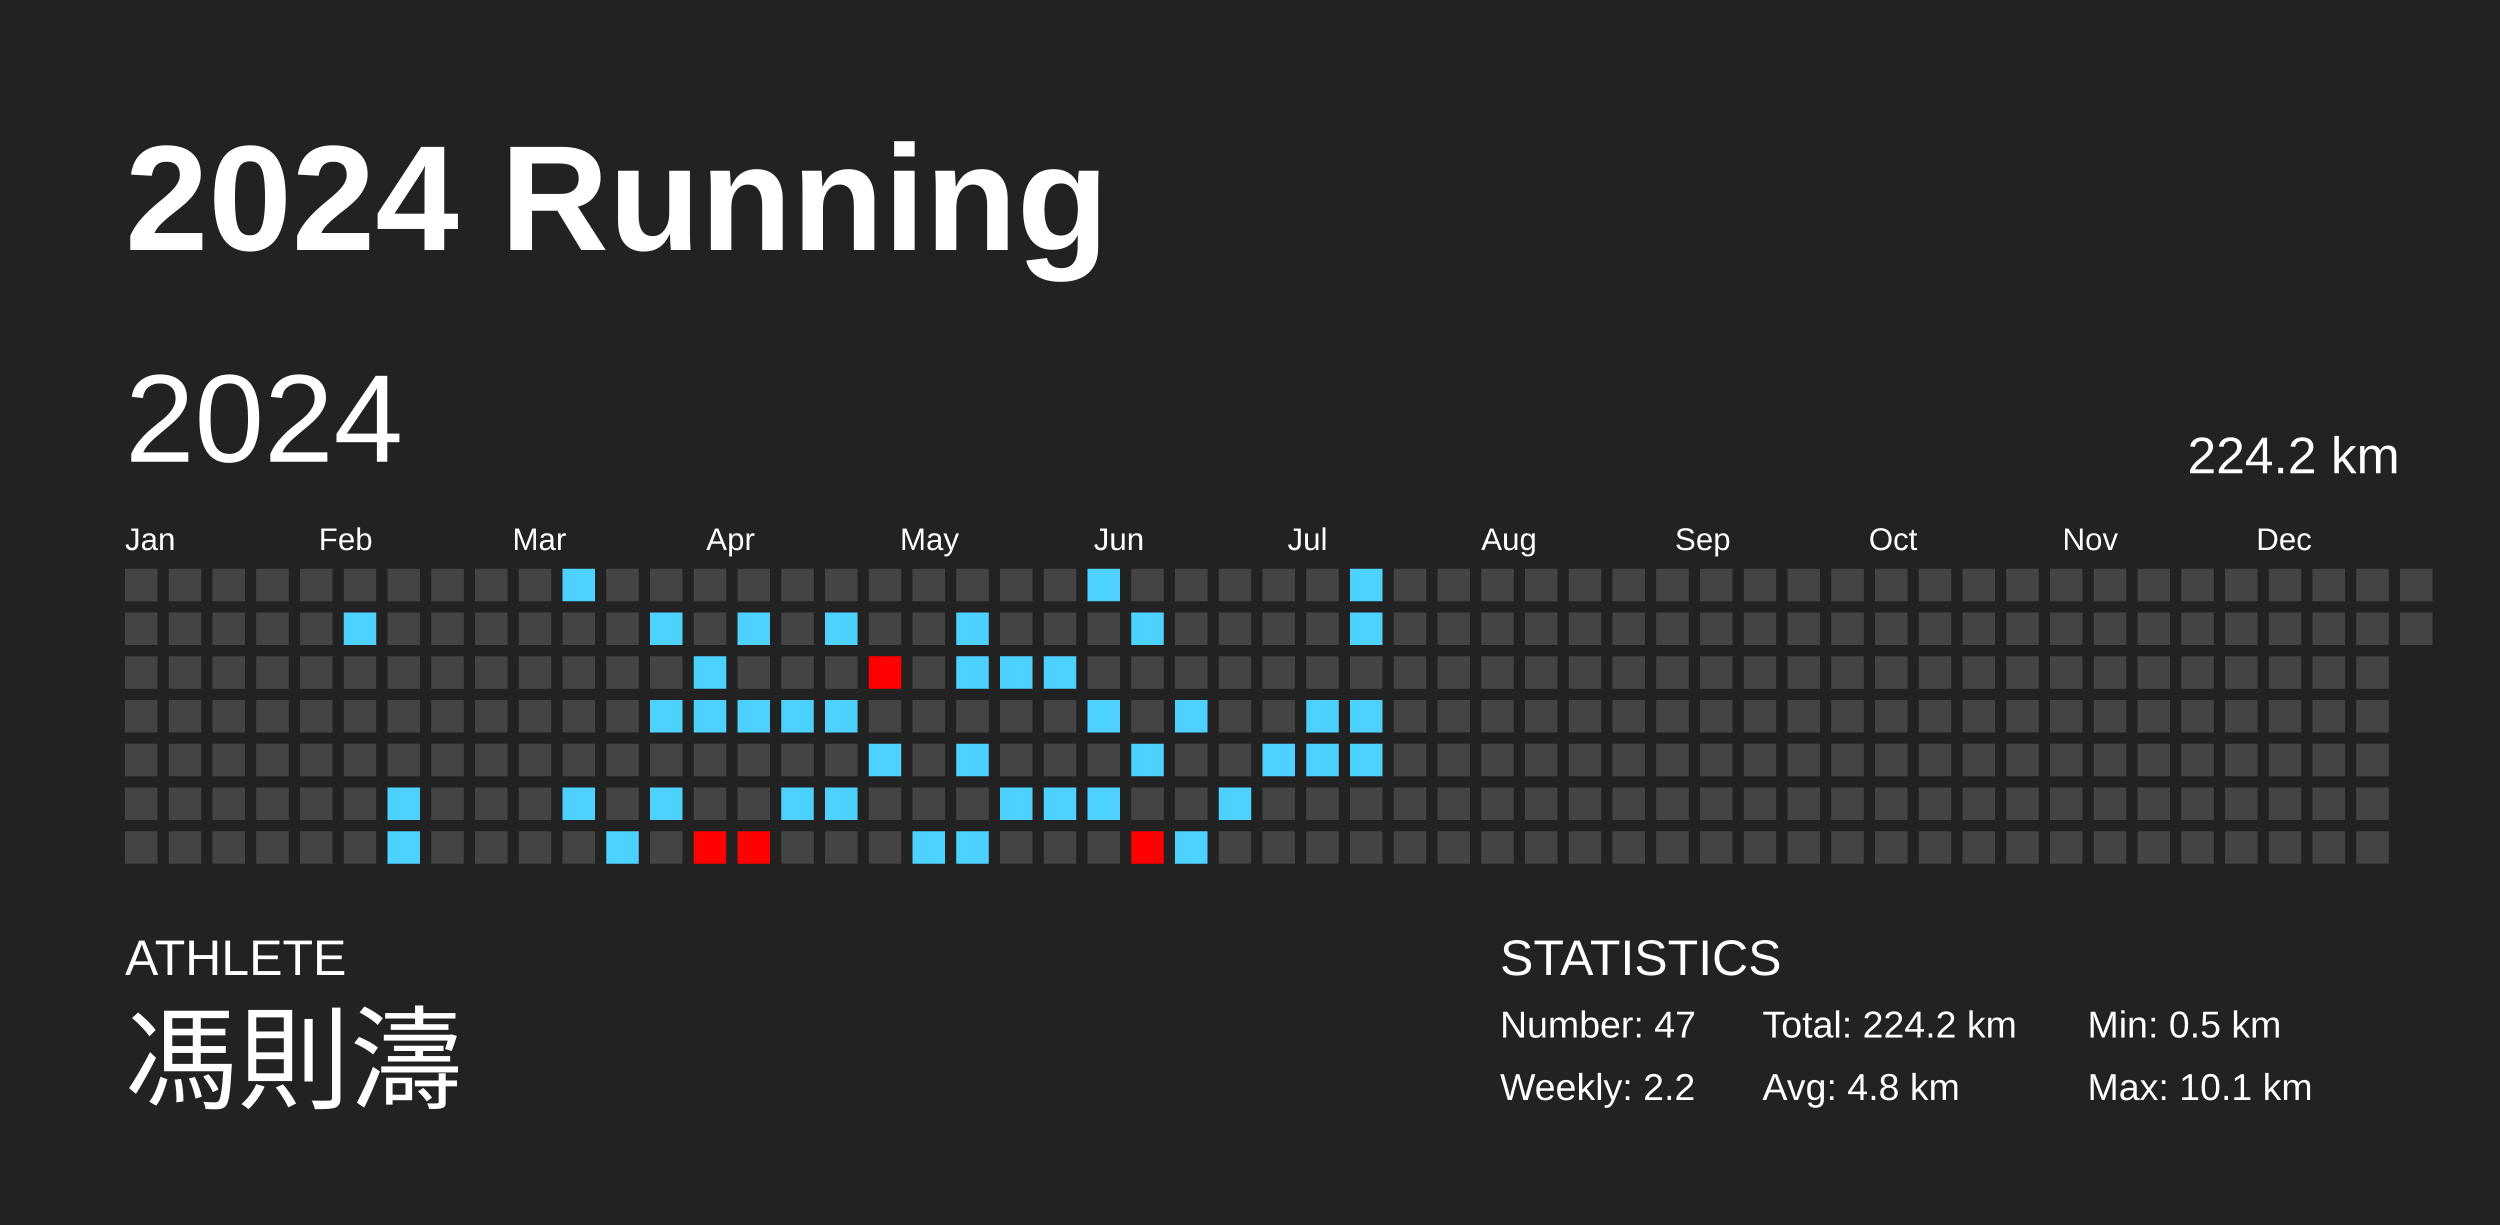
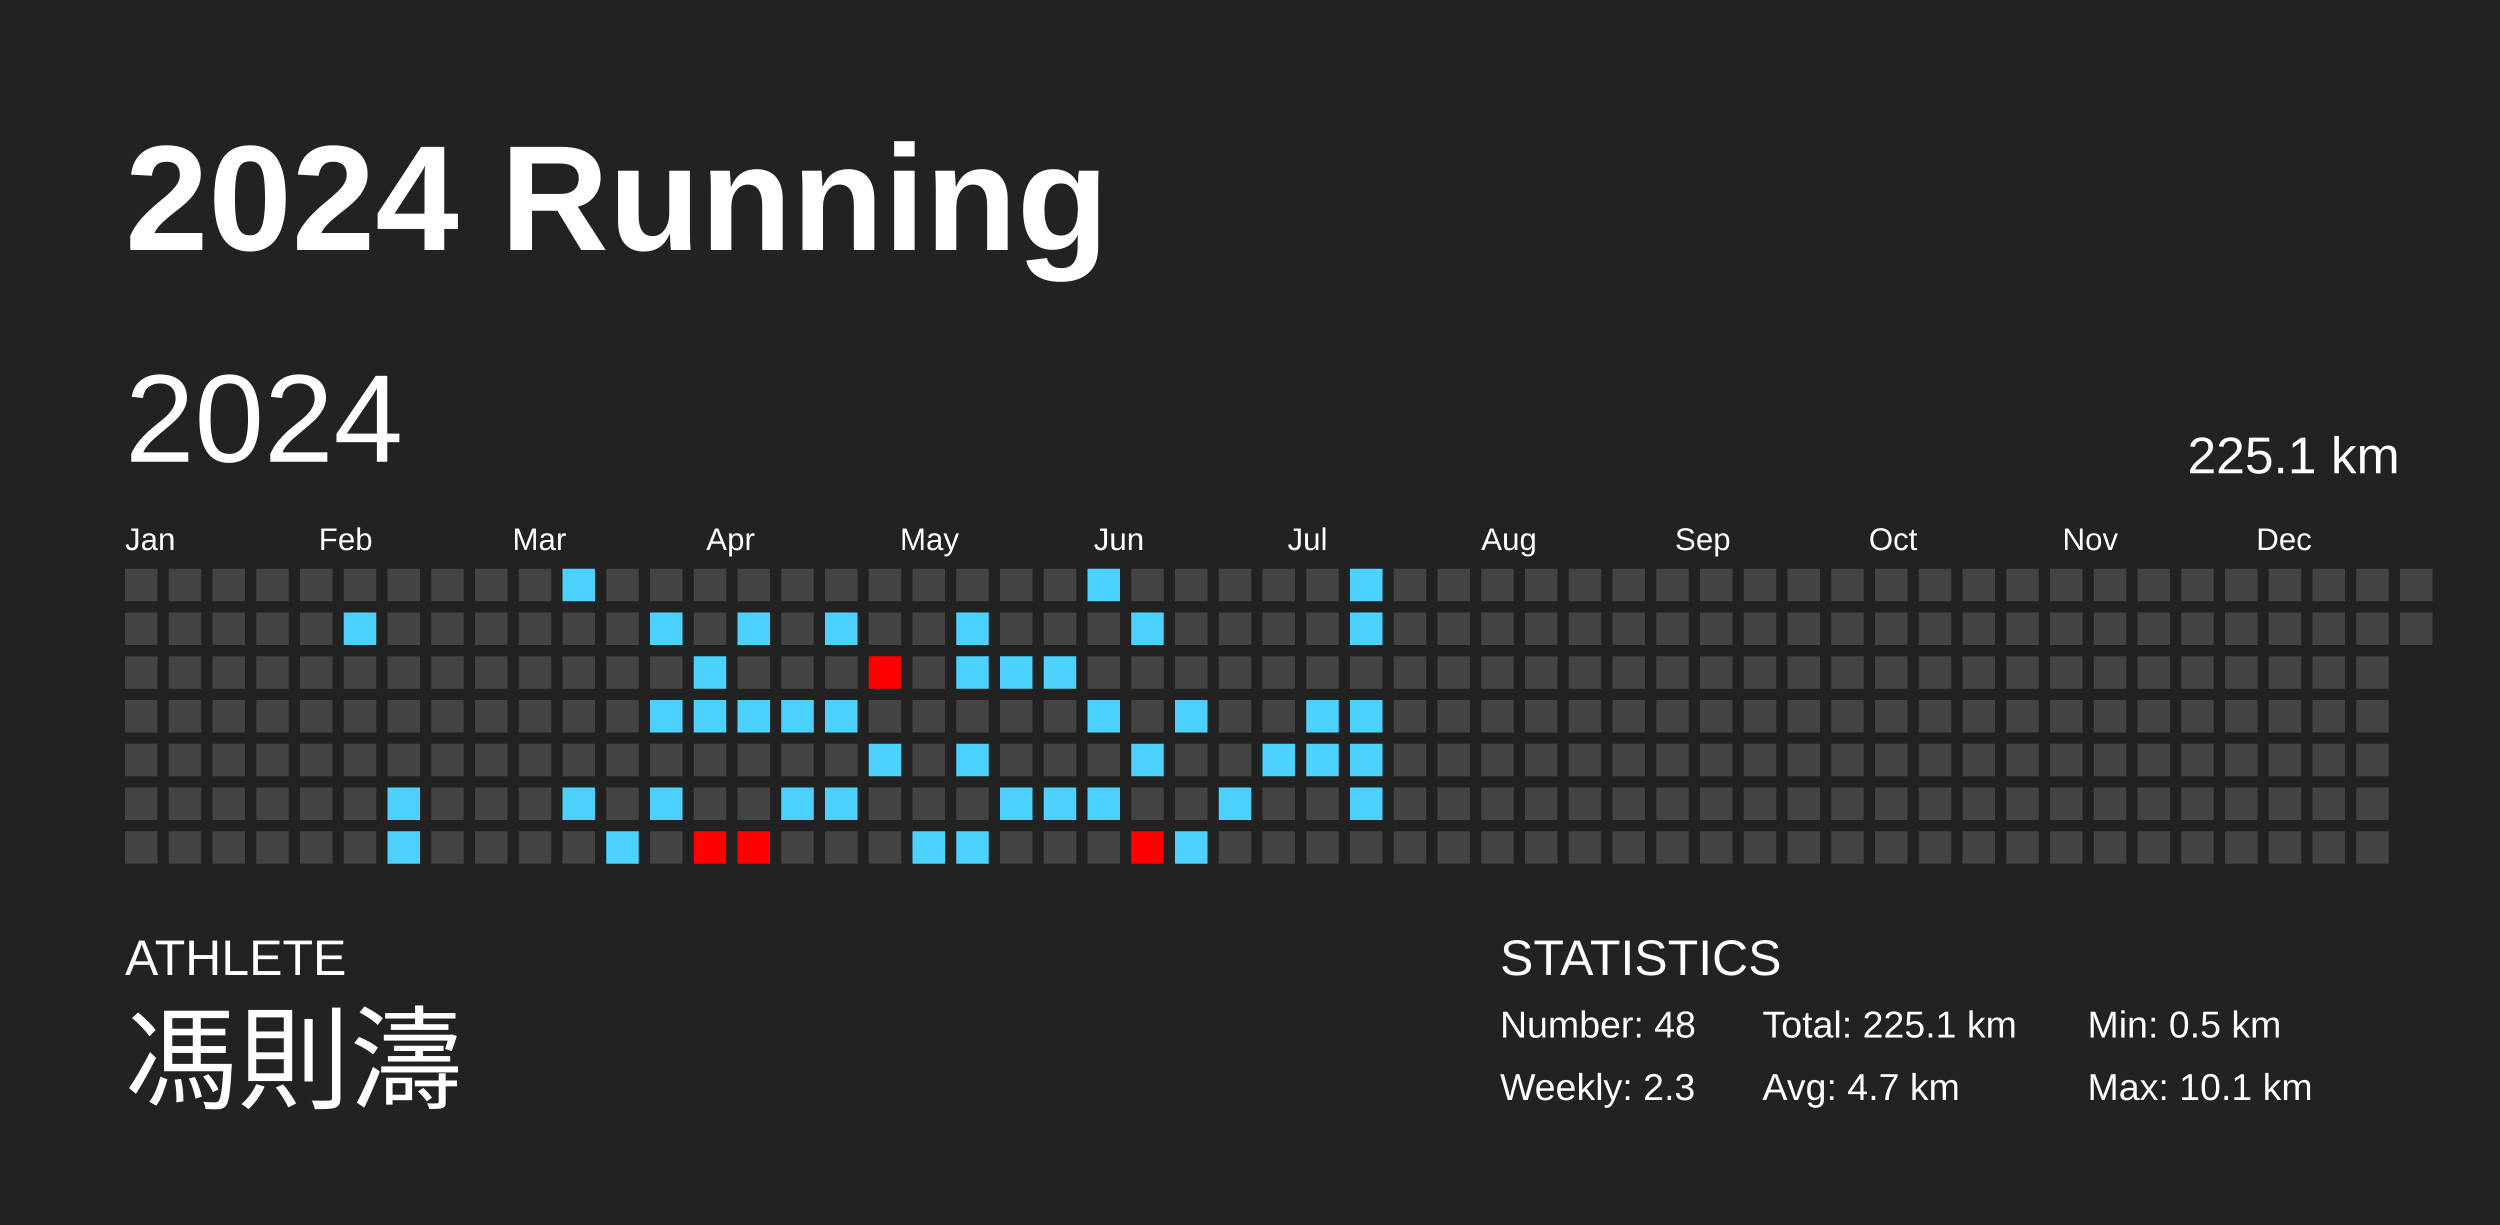
<svg xmlns="http://www.w3.org/2000/svg" baseProfile="full" height="98mm" version="1.1" viewBox="0,0,200,98" width="200mm">
  <defs />
  <rect fill="#222222" height="98" width="200" x="0" y="0" />
  <text fill="#FFFFFF" style="font-size:12px; font-family:Arial; font-weight:bold;" x="10" y="20">2024 Running</text>
  <text fill="#FFFFFF" style="font-size:4px; font-family:Arial" x="10" y="78">ATHLETE</text>
  <text fill="#FFFFFF" style="font-size:9px; font-family:Arial" x="10" y="88">馮則濤</text>
  <text fill="#FFFFFF" style="font-size:4px; font-family:Arial" x="120" y="78">STATISTICS</text>
-   <text fill="#FFFFFF" style="font-size:3px; font-family:Arial" x="120" y="83">Number: 47</text>
-   <text fill="#FFFFFF" style="font-size:3px; font-family:Arial" x="120" y="88">Weekly: 2.2</text>
-   <text fill="#FFFFFF" style="font-size:3px; font-family:Arial" x="141" y="83">Total: 224.2 km</text>
-   <text fill="#FFFFFF" style="font-size:3px; font-family:Arial" x="141" y="88">Avg: 4.8 km</text>
+   <text fill="#FFFFFF" style="font-size:3px; font-family:Arial" x="120" y="83">Number: 48</text>
+   <text fill="#FFFFFF" style="font-size:3px; font-family:Arial" x="120" y="88">Weekly: 2.3</text>
+   <text fill="#FFFFFF" style="font-size:3px; font-family:Arial" x="141" y="83">Total: 225.1 km</text>
+   <text fill="#FFFFFF" style="font-size:3px; font-family:Arial" x="141" y="88">Avg: 4.7 km</text>
  <text fill="#FFFFFF" style="font-size:3px; font-family:Arial" x="167" y="83">Min: 0.5 km</text>
  <text fill="#FFFFFF" style="font-size:3px; font-family:Arial" x="167" y="88">Max: 10.1 km</text>
  <text dominant-baseline="hanging" fill="#FFFFFF" style="font-size:10.0px; font-family:Arial;" x="10" y="30">2024</text>
-   <text dominant-baseline="hanging" fill="#FFFFFF" style="font-size:4.125px; font-family:Arial;" x="175" y="35">224.2 km</text>
+   <text dominant-baseline="hanging" fill="#FFFFFF" style="font-size:4.125px; font-family:Arial;" x="175" y="35">225.1 km</text>
  <text fill="#FFFFFF" style="font-size:2.5px; font-family:Arial" x="10.0" y="44">Jan</text>
  <text fill="#FFFFFF" style="font-size:2.5px; font-family:Arial" x="25.5" y="44">Feb</text>
  <text fill="#FFFFFF" style="font-size:2.5px; font-family:Arial" x="41.0" y="44">Mar</text>
  <text fill="#FFFFFF" style="font-size:2.5px; font-family:Arial" x="56.5" y="44">Apr</text>
  <text fill="#FFFFFF" style="font-size:2.5px; font-family:Arial" x="72.0" y="44">May</text>
  <text fill="#FFFFFF" style="font-size:2.5px; font-family:Arial" x="87.5" y="44">Jun</text>
  <text fill="#FFFFFF" style="font-size:2.5px; font-family:Arial" x="103.0" y="44">Jul</text>
  <text fill="#FFFFFF" style="font-size:2.5px; font-family:Arial" x="118.5" y="44">Aug</text>
  <text fill="#FFFFFF" style="font-size:2.5px; font-family:Arial" x="134.0" y="44">Sep</text>
  <text fill="#FFFFFF" style="font-size:2.5px; font-family:Arial" x="149.5" y="44">Oct</text>
  <text fill="#FFFFFF" style="font-size:2.5px; font-family:Arial" x="165.0" y="44">Nov</text>
  <text fill="#FFFFFF" style="font-size:2.5px; font-family:Arial" x="180.5" y="44">Dec</text>
  <rect fill="#444444" height="2.6" width="2.6" x="10.0" y="45.5" />
  <rect fill="#444444" height="2.6" width="2.6" x="10.0" y="49.0" />
  <rect fill="#444444" height="2.6" width="2.6" x="10.0" y="52.5" />
  <rect fill="#444444" height="2.6" width="2.6" x="10.0" y="56.0" />
  <rect fill="#444444" height="2.6" width="2.6" x="10.0" y="59.5" />
  <rect fill="#444444" height="2.6" width="2.6" x="10.0" y="63.0" />
  <rect fill="#444444" height="2.6" width="2.6" x="10.0" y="66.5" />
  <rect fill="#444444" height="2.6" width="2.6" x="13.5" y="45.5" />
  <rect fill="#444444" height="2.6" width="2.6" x="13.5" y="49.0" />
  <rect fill="#444444" height="2.6" width="2.6" x="13.5" y="52.5" />
  <rect fill="#444444" height="2.6" width="2.6" x="13.5" y="56.0" />
  <rect fill="#444444" height="2.6" width="2.6" x="13.5" y="59.5" />
  <rect fill="#444444" height="2.6" width="2.6" x="13.5" y="63.0" />
  <rect fill="#444444" height="2.6" width="2.6" x="13.5" y="66.5" />
  <rect fill="#444444" height="2.6" width="2.6" x="17.0" y="45.5" />
  <rect fill="#444444" height="2.6" width="2.6" x="17.0" y="49.0" />
  <rect fill="#444444" height="2.6" width="2.6" x="17.0" y="52.5" />
  <rect fill="#444444" height="2.6" width="2.6" x="17.0" y="56.0" />
  <rect fill="#444444" height="2.6" width="2.6" x="17.0" y="59.5" />
  <rect fill="#444444" height="2.6" width="2.6" x="17.0" y="63.0" />
  <rect fill="#444444" height="2.6" width="2.6" x="17.0" y="66.5" />
  <rect fill="#444444" height="2.6" width="2.6" x="20.5" y="45.5" />
  <rect fill="#444444" height="2.6" width="2.6" x="20.5" y="49.0" />
  <rect fill="#444444" height="2.6" width="2.6" x="20.5" y="52.5" />
  <rect fill="#444444" height="2.6" width="2.6" x="20.5" y="56.0" />
  <rect fill="#444444" height="2.6" width="2.6" x="20.5" y="59.5" />
  <rect fill="#444444" height="2.6" width="2.6" x="20.5" y="63.0" />
  <rect fill="#444444" height="2.6" width="2.6" x="20.5" y="66.5" />
  <rect fill="#444444" height="2.6" width="2.6" x="24.0" y="45.5" />
  <rect fill="#444444" height="2.6" width="2.6" x="24.0" y="49.0" />
  <rect fill="#444444" height="2.6" width="2.6" x="24.0" y="52.5" />
  <rect fill="#444444" height="2.6" width="2.6" x="24.0" y="56.0" />
  <rect fill="#444444" height="2.6" width="2.6" x="24.0" y="59.5" />
  <rect fill="#444444" height="2.6" width="2.6" x="24.0" y="63.0" />
  <rect fill="#444444" height="2.6" width="2.6" x="24.0" y="66.5" />
  <rect fill="#444444" height="2.6" width="2.6" x="27.5" y="45.5" />
  <rect fill="#4dd2ff" height="2.6" width="2.6" x="27.5" y="49.0" />
  <rect fill="#444444" height="2.6" width="2.6" x="27.5" y="52.5" />
  <rect fill="#444444" height="2.6" width="2.6" x="27.5" y="56.0" />
  <rect fill="#444444" height="2.6" width="2.6" x="27.5" y="59.5" />
  <rect fill="#444444" height="2.6" width="2.6" x="27.5" y="63.0" />
  <rect fill="#444444" height="2.6" width="2.6" x="27.5" y="66.5" />
  <rect fill="#444444" height="2.6" width="2.6" x="31.0" y="45.5" />
  <rect fill="#444444" height="2.6" width="2.6" x="31.0" y="49.0" />
  <rect fill="#444444" height="2.6" width="2.6" x="31.0" y="52.5" />
  <rect fill="#444444" height="2.6" width="2.6" x="31.0" y="56.0" />
  <rect fill="#444444" height="2.6" width="2.6" x="31.0" y="59.5" />
  <rect fill="#4dd2ff" height="2.6" width="2.6" x="31.0" y="63.0" />
  <rect fill="#4dd2ff" height="2.6" width="2.6" x="31.0" y="66.5" />
  <rect fill="#444444" height="2.6" width="2.6" x="34.5" y="45.5" />
  <rect fill="#444444" height="2.6" width="2.6" x="34.5" y="49.0" />
  <rect fill="#444444" height="2.6" width="2.6" x="34.5" y="52.5" />
  <rect fill="#444444" height="2.6" width="2.6" x="34.5" y="56.0" />
  <rect fill="#444444" height="2.6" width="2.6" x="34.5" y="59.5" />
  <rect fill="#444444" height="2.6" width="2.6" x="34.5" y="63.0" />
  <rect fill="#444444" height="2.6" width="2.6" x="34.5" y="66.5" />
  <rect fill="#444444" height="2.6" width="2.6" x="38.0" y="45.5" />
  <rect fill="#444444" height="2.6" width="2.6" x="38.0" y="49.0" />
  <rect fill="#444444" height="2.6" width="2.6" x="38.0" y="52.5" />
  <rect fill="#444444" height="2.6" width="2.6" x="38.0" y="56.0" />
  <rect fill="#444444" height="2.6" width="2.6" x="38.0" y="59.5" />
  <rect fill="#444444" height="2.6" width="2.6" x="38.0" y="63.0" />
  <rect fill="#444444" height="2.6" width="2.6" x="38.0" y="66.5" />
  <rect fill="#444444" height="2.6" width="2.6" x="41.5" y="45.5" />
  <rect fill="#444444" height="2.6" width="2.6" x="41.5" y="49.0" />
  <rect fill="#444444" height="2.6" width="2.6" x="41.5" y="52.5" />
  <rect fill="#444444" height="2.6" width="2.6" x="41.5" y="56.0" />
  <rect fill="#444444" height="2.6" width="2.6" x="41.5" y="59.5" />
  <rect fill="#444444" height="2.6" width="2.6" x="41.5" y="63.0" />
  <rect fill="#444444" height="2.6" width="2.6" x="41.5" y="66.5" />
  <rect fill="#4dd2ff" height="2.6" width="2.6" x="45.0" y="45.5" />
  <rect fill="#444444" height="2.6" width="2.6" x="45.0" y="49.0" />
  <rect fill="#444444" height="2.6" width="2.6" x="45.0" y="52.5" />
  <rect fill="#444444" height="2.6" width="2.6" x="45.0" y="56.0" />
  <rect fill="#444444" height="2.6" width="2.6" x="45.0" y="59.5" />
  <rect fill="#4dd2ff" height="2.6" width="2.6" x="45.0" y="63.0" />
  <rect fill="#444444" height="2.6" width="2.6" x="45.0" y="66.5" />
  <rect fill="#444444" height="2.6" width="2.6" x="48.5" y="45.5" />
  <rect fill="#444444" height="2.6" width="2.6" x="48.5" y="49.0" />
  <rect fill="#444444" height="2.6" width="2.6" x="48.5" y="52.5" />
  <rect fill="#444444" height="2.6" width="2.6" x="48.5" y="56.0" />
  <rect fill="#444444" height="2.6" width="2.6" x="48.5" y="59.5" />
  <rect fill="#444444" height="2.6" width="2.6" x="48.5" y="63.0" />
  <rect fill="#4dd2ff" height="2.6" width="2.6" x="48.5" y="66.5" />
  <rect fill="#444444" height="2.6" width="2.6" x="52.0" y="45.5" />
  <rect fill="#4dd2ff" height="2.6" width="2.6" x="52.0" y="49.0" />
  <rect fill="#444444" height="2.6" width="2.6" x="52.0" y="52.5" />
  <rect fill="#4dd2ff" height="2.6" width="2.6" x="52.0" y="56.0" />
  <rect fill="#444444" height="2.6" width="2.6" x="52.0" y="59.5" />
  <rect fill="#4dd2ff" height="2.6" width="2.6" x="52.0" y="63.0" />
  <rect fill="#444444" height="2.6" width="2.6" x="52.0" y="66.5" />
  <rect fill="#444444" height="2.6" width="2.6" x="55.5" y="45.5" />
  <rect fill="#444444" height="2.6" width="2.6" x="55.5" y="49.0" />
  <rect fill="#4dd2ff" height="2.6" width="2.6" x="55.5" y="52.5" />
  <rect fill="#4dd2ff" height="2.6" width="2.6" x="55.5" y="56.0" />
  <rect fill="#444444" height="2.6" width="2.6" x="55.5" y="59.5" />
  <rect fill="#444444" height="2.6" width="2.6" x="55.5" y="63.0" />
  <rect fill="#ff0100" height="2.6" width="2.6" x="55.5" y="66.5" />
  <rect fill="#444444" height="2.6" width="2.6" x="59.0" y="45.5" />
  <rect fill="#4dd2ff" height="2.6" width="2.6" x="59.0" y="49.0" />
  <rect fill="#444444" height="2.6" width="2.6" x="59.0" y="52.5" />
  <rect fill="#4dd2ff" height="2.6" width="2.6" x="59.0" y="56.0" />
  <rect fill="#444444" height="2.6" width="2.6" x="59.0" y="59.5" />
  <rect fill="#444444" height="2.6" width="2.6" x="59.0" y="63.0" />
  <rect fill="#ff0100" height="2.6" width="2.6" x="59.0" y="66.5" />
  <rect fill="#444444" height="2.6" width="2.6" x="62.5" y="45.5" />
  <rect fill="#444444" height="2.6" width="2.6" x="62.5" y="49.0" />
  <rect fill="#444444" height="2.6" width="2.6" x="62.5" y="52.5" />
  <rect fill="#4dd2ff" height="2.6" width="2.6" x="62.5" y="56.0" />
  <rect fill="#444444" height="2.6" width="2.6" x="62.5" y="59.5" />
  <rect fill="#4dd2ff" height="2.6" width="2.6" x="62.5" y="63.0" />
  <rect fill="#444444" height="2.6" width="2.6" x="62.5" y="66.5" />
  <rect fill="#444444" height="2.6" width="2.6" x="66.0" y="45.5" />
  <rect fill="#4dd2ff" height="2.6" width="2.6" x="66.0" y="49.0" />
  <rect fill="#444444" height="2.6" width="2.6" x="66.0" y="52.5" />
  <rect fill="#4dd2ff" height="2.6" width="2.6" x="66.0" y="56.0" />
  <rect fill="#444444" height="2.6" width="2.6" x="66.0" y="59.5" />
  <rect fill="#4dd2ff" height="2.6" width="2.6" x="66.0" y="63.0" />
  <rect fill="#444444" height="2.6" width="2.6" x="66.0" y="66.5" />
  <rect fill="#444444" height="2.6" width="2.6" x="69.5" y="45.5" />
  <rect fill="#444444" height="2.6" width="2.6" x="69.5" y="49.0" />
  <rect fill="#ff0000" height="2.6" width="2.6" x="69.5" y="52.5" />
  <rect fill="#444444" height="2.6" width="2.6" x="69.5" y="56.0" />
  <rect fill="#4dd2ff" height="2.6" width="2.6" x="69.5" y="59.5" />
  <rect fill="#444444" height="2.6" width="2.6" x="69.5" y="63.0" />
  <rect fill="#444444" height="2.6" width="2.6" x="69.5" y="66.5" />
  <rect fill="#444444" height="2.6" width="2.6" x="73.0" y="45.5" />
  <rect fill="#444444" height="2.6" width="2.6" x="73.0" y="49.0" />
  <rect fill="#444444" height="2.6" width="2.6" x="73.0" y="52.5" />
  <rect fill="#444444" height="2.6" width="2.6" x="73.0" y="56.0" />
  <rect fill="#444444" height="2.6" width="2.6" x="73.0" y="59.5" />
  <rect fill="#444444" height="2.6" width="2.6" x="73.0" y="63.0" />
  <rect fill="#4dd2ff" height="2.6" width="2.6" x="73.0" y="66.5" />
  <rect fill="#444444" height="2.6" width="2.6" x="76.5" y="45.5" />
  <rect fill="#4dd2ff" height="2.6" width="2.6" x="76.5" y="49.0" />
  <rect fill="#4dd2ff" height="2.6" width="2.6" x="76.5" y="52.5" />
  <rect fill="#444444" height="2.6" width="2.6" x="76.5" y="56.0" />
  <rect fill="#4dd2ff" height="2.6" width="2.6" x="76.5" y="59.5" />
  <rect fill="#444444" height="2.6" width="2.6" x="76.5" y="63.0" />
  <rect fill="#4dd2ff" height="2.6" width="2.6" x="76.5" y="66.5" />
  <rect fill="#444444" height="2.6" width="2.6" x="80.0" y="45.5" />
  <rect fill="#444444" height="2.6" width="2.6" x="80.0" y="49.0" />
  <rect fill="#4dd2ff" height="2.6" width="2.6" x="80.0" y="52.5" />
  <rect fill="#444444" height="2.6" width="2.6" x="80.0" y="56.0" />
  <rect fill="#444444" height="2.6" width="2.6" x="80.0" y="59.5" />
  <rect fill="#4dd2ff" height="2.6" width="2.6" x="80.0" y="63.0" />
  <rect fill="#444444" height="2.6" width="2.6" x="80.0" y="66.5" />
  <rect fill="#444444" height="2.6" width="2.6" x="83.5" y="45.5" />
  <rect fill="#444444" height="2.6" width="2.6" x="83.5" y="49.0" />
  <rect fill="#4dd2ff" height="2.6" width="2.6" x="83.5" y="52.5" />
  <rect fill="#444444" height="2.6" width="2.6" x="83.5" y="56.0" />
  <rect fill="#444444" height="2.6" width="2.6" x="83.5" y="59.5" />
  <rect fill="#4dd2ff" height="2.6" width="2.6" x="83.5" y="63.0" />
  <rect fill="#444444" height="2.6" width="2.6" x="83.5" y="66.5" />
  <rect fill="#4dd2ff" height="2.6" width="2.6" x="87.0" y="45.5" />
  <rect fill="#444444" height="2.6" width="2.6" x="87.0" y="49.0" />
  <rect fill="#444444" height="2.6" width="2.6" x="87.0" y="52.5" />
  <rect fill="#4dd2ff" height="2.6" width="2.6" x="87.0" y="56.0" />
  <rect fill="#444444" height="2.6" width="2.6" x="87.0" y="59.5" />
  <rect fill="#4dd2ff" height="2.6" width="2.6" x="87.0" y="63.0" />
  <rect fill="#444444" height="2.6" width="2.6" x="87.0" y="66.5" />
  <rect fill="#444444" height="2.6" width="2.6" x="90.5" y="45.5" />
  <rect fill="#4dd2ff" height="2.6" width="2.6" x="90.5" y="49.0" />
  <rect fill="#444444" height="2.6" width="2.6" x="90.5" y="52.5" />
  <rect fill="#444444" height="2.6" width="2.6" x="90.5" y="56.0" />
  <rect fill="#4dd2ff" height="2.6" width="2.6" x="90.5" y="59.5" />
  <rect fill="#444444" height="2.6" width="2.6" x="90.5" y="63.0" />
  <rect fill="#ff0000" height="2.6" width="2.6" x="90.5" y="66.5" />
  <rect fill="#444444" height="2.6" width="2.6" x="94.0" y="45.5" />
  <rect fill="#444444" height="2.6" width="2.6" x="94.0" y="49.0" />
  <rect fill="#444444" height="2.6" width="2.6" x="94.0" y="52.5" />
  <rect fill="#4dd2ff" height="2.6" width="2.6" x="94.0" y="56.0" />
  <rect fill="#444444" height="2.6" width="2.6" x="94.0" y="59.5" />
  <rect fill="#444444" height="2.6" width="2.6" x="94.0" y="63.0" />
  <rect fill="#4dd2ff" height="2.6" width="2.6" x="94.0" y="66.5" />
  <rect fill="#444444" height="2.6" width="2.6" x="97.5" y="45.5" />
  <rect fill="#444444" height="2.6" width="2.6" x="97.5" y="49.0" />
  <rect fill="#444444" height="2.6" width="2.6" x="97.5" y="52.5" />
  <rect fill="#444444" height="2.6" width="2.6" x="97.5" y="56.0" />
  <rect fill="#444444" height="2.6" width="2.6" x="97.5" y="59.5" />
  <rect fill="#4dd2ff" height="2.6" width="2.6" x="97.5" y="63.0" />
  <rect fill="#444444" height="2.6" width="2.6" x="97.5" y="66.5" />
  <rect fill="#444444" height="2.6" width="2.6" x="101.0" y="45.5" />
  <rect fill="#444444" height="2.6" width="2.6" x="101.0" y="49.0" />
  <rect fill="#444444" height="2.6" width="2.6" x="101.0" y="52.5" />
  <rect fill="#444444" height="2.6" width="2.6" x="101.0" y="56.0" />
  <rect fill="#4dd2ff" height="2.6" width="2.6" x="101.0" y="59.5" />
  <rect fill="#444444" height="2.6" width="2.6" x="101.0" y="63.0" />
  <rect fill="#444444" height="2.6" width="2.6" x="101.0" y="66.5" />
  <rect fill="#444444" height="2.6" width="2.6" x="104.5" y="45.5" />
  <rect fill="#444444" height="2.6" width="2.6" x="104.5" y="49.0" />
  <rect fill="#444444" height="2.6" width="2.6" x="104.5" y="52.5" />
  <rect fill="#4dd2ff" height="2.6" width="2.6" x="104.5" y="56.0" />
  <rect fill="#4dd2ff" height="2.6" width="2.6" x="104.5" y="59.5" />
  <rect fill="#444444" height="2.6" width="2.6" x="104.5" y="63.0" />
  <rect fill="#444444" height="2.6" width="2.6" x="104.5" y="66.5" />
  <rect fill="#4dd2ff" height="2.6" width="2.6" x="108.0" y="45.5" />
  <rect fill="#4dd2ff" height="2.6" width="2.6" x="108.0" y="49.0" />
  <rect fill="#444444" height="2.6" width="2.6" x="108.0" y="52.5" />
  <rect fill="#4dd2ff" height="2.6" width="2.6" x="108.0" y="56.0" />
  <rect fill="#4dd2ff" height="2.6" width="2.6" x="108.0" y="59.5" />
-   <rect fill="#444444" height="2.6" width="2.6" x="108.0" y="63.0" />
+   <rect fill="#4dd2ff" height="2.6" width="2.6" x="108.0" y="63.0" />
  <rect fill="#444444" height="2.6" width="2.6" x="108.0" y="66.5" />
  <rect fill="#444444" height="2.6" width="2.6" x="111.5" y="45.5" />
  <rect fill="#444444" height="2.6" width="2.6" x="111.5" y="49.0" />
  <rect fill="#444444" height="2.6" width="2.6" x="111.5" y="52.5" />
  <rect fill="#444444" height="2.6" width="2.6" x="111.5" y="56.0" />
  <rect fill="#444444" height="2.6" width="2.6" x="111.5" y="59.5" />
  <rect fill="#444444" height="2.6" width="2.6" x="111.5" y="63.0" />
  <rect fill="#444444" height="2.6" width="2.6" x="111.5" y="66.5" />
  <rect fill="#444444" height="2.6" width="2.6" x="115.0" y="45.5" />
  <rect fill="#444444" height="2.6" width="2.6" x="115.0" y="49.0" />
  <rect fill="#444444" height="2.6" width="2.6" x="115.0" y="52.5" />
  <rect fill="#444444" height="2.6" width="2.6" x="115.0" y="56.0" />
  <rect fill="#444444" height="2.6" width="2.6" x="115.0" y="59.5" />
  <rect fill="#444444" height="2.6" width="2.6" x="115.0" y="63.0" />
  <rect fill="#444444" height="2.6" width="2.6" x="115.0" y="66.5" />
  <rect fill="#444444" height="2.6" width="2.6" x="118.5" y="45.5" />
  <rect fill="#444444" height="2.6" width="2.6" x="118.5" y="49.0" />
  <rect fill="#444444" height="2.6" width="2.6" x="118.5" y="52.5" />
  <rect fill="#444444" height="2.6" width="2.6" x="118.5" y="56.0" />
  <rect fill="#444444" height="2.6" width="2.6" x="118.5" y="59.5" />
  <rect fill="#444444" height="2.6" width="2.6" x="118.5" y="63.0" />
  <rect fill="#444444" height="2.6" width="2.6" x="118.5" y="66.5" />
  <rect fill="#444444" height="2.6" width="2.6" x="122.0" y="45.5" />
  <rect fill="#444444" height="2.6" width="2.6" x="122.0" y="49.0" />
  <rect fill="#444444" height="2.6" width="2.6" x="122.0" y="52.5" />
  <rect fill="#444444" height="2.6" width="2.6" x="122.0" y="56.0" />
  <rect fill="#444444" height="2.6" width="2.6" x="122.0" y="59.5" />
  <rect fill="#444444" height="2.6" width="2.6" x="122.0" y="63.0" />
  <rect fill="#444444" height="2.6" width="2.6" x="122.0" y="66.5" />
  <rect fill="#444444" height="2.6" width="2.6" x="125.5" y="45.5" />
  <rect fill="#444444" height="2.6" width="2.6" x="125.5" y="49.0" />
  <rect fill="#444444" height="2.6" width="2.6" x="125.5" y="52.5" />
  <rect fill="#444444" height="2.6" width="2.6" x="125.5" y="56.0" />
  <rect fill="#444444" height="2.6" width="2.6" x="125.5" y="59.5" />
  <rect fill="#444444" height="2.6" width="2.6" x="125.5" y="63.0" />
  <rect fill="#444444" height="2.6" width="2.6" x="125.5" y="66.5" />
  <rect fill="#444444" height="2.6" width="2.6" x="129.0" y="45.5" />
  <rect fill="#444444" height="2.6" width="2.6" x="129.0" y="49.0" />
  <rect fill="#444444" height="2.6" width="2.6" x="129.0" y="52.5" />
  <rect fill="#444444" height="2.6" width="2.6" x="129.0" y="56.0" />
  <rect fill="#444444" height="2.6" width="2.6" x="129.0" y="59.5" />
  <rect fill="#444444" height="2.6" width="2.6" x="129.0" y="63.0" />
  <rect fill="#444444" height="2.6" width="2.6" x="129.0" y="66.5" />
  <rect fill="#444444" height="2.6" width="2.6" x="132.5" y="45.5" />
  <rect fill="#444444" height="2.6" width="2.6" x="132.5" y="49.0" />
  <rect fill="#444444" height="2.6" width="2.6" x="132.5" y="52.5" />
  <rect fill="#444444" height="2.6" width="2.6" x="132.5" y="56.0" />
  <rect fill="#444444" height="2.6" width="2.6" x="132.5" y="59.5" />
  <rect fill="#444444" height="2.6" width="2.6" x="132.5" y="63.0" />
  <rect fill="#444444" height="2.6" width="2.6" x="132.5" y="66.5" />
  <rect fill="#444444" height="2.6" width="2.6" x="136.0" y="45.5" />
  <rect fill="#444444" height="2.6" width="2.6" x="136.0" y="49.0" />
  <rect fill="#444444" height="2.6" width="2.6" x="136.0" y="52.5" />
  <rect fill="#444444" height="2.6" width="2.6" x="136.0" y="56.0" />
  <rect fill="#444444" height="2.6" width="2.6" x="136.0" y="59.5" />
  <rect fill="#444444" height="2.6" width="2.6" x="136.0" y="63.0" />
  <rect fill="#444444" height="2.6" width="2.6" x="136.0" y="66.5" />
  <rect fill="#444444" height="2.6" width="2.6" x="139.5" y="45.5" />
  <rect fill="#444444" height="2.6" width="2.6" x="139.5" y="49.0" />
  <rect fill="#444444" height="2.6" width="2.6" x="139.5" y="52.5" />
  <rect fill="#444444" height="2.6" width="2.6" x="139.5" y="56.0" />
  <rect fill="#444444" height="2.6" width="2.6" x="139.5" y="59.5" />
  <rect fill="#444444" height="2.6" width="2.6" x="139.5" y="63.0" />
  <rect fill="#444444" height="2.6" width="2.6" x="139.5" y="66.5" />
  <rect fill="#444444" height="2.6" width="2.6" x="143.0" y="45.5" />
  <rect fill="#444444" height="2.6" width="2.6" x="143.0" y="49.0" />
  <rect fill="#444444" height="2.6" width="2.6" x="143.0" y="52.5" />
  <rect fill="#444444" height="2.6" width="2.6" x="143.0" y="56.0" />
  <rect fill="#444444" height="2.6" width="2.6" x="143.0" y="59.5" />
  <rect fill="#444444" height="2.6" width="2.6" x="143.0" y="63.0" />
  <rect fill="#444444" height="2.6" width="2.6" x="143.0" y="66.5" />
  <rect fill="#444444" height="2.6" width="2.6" x="146.5" y="45.5" />
  <rect fill="#444444" height="2.6" width="2.6" x="146.5" y="49.0" />
  <rect fill="#444444" height="2.6" width="2.6" x="146.5" y="52.5" />
  <rect fill="#444444" height="2.6" width="2.6" x="146.5" y="56.0" />
  <rect fill="#444444" height="2.6" width="2.6" x="146.5" y="59.5" />
  <rect fill="#444444" height="2.6" width="2.6" x="146.5" y="63.0" />
  <rect fill="#444444" height="2.6" width="2.6" x="146.5" y="66.5" />
  <rect fill="#444444" height="2.6" width="2.6" x="150.0" y="45.5" />
  <rect fill="#444444" height="2.6" width="2.6" x="150.0" y="49.0" />
  <rect fill="#444444" height="2.6" width="2.6" x="150.0" y="52.5" />
  <rect fill="#444444" height="2.6" width="2.6" x="150.0" y="56.0" />
  <rect fill="#444444" height="2.6" width="2.6" x="150.0" y="59.5" />
  <rect fill="#444444" height="2.6" width="2.6" x="150.0" y="63.0" />
  <rect fill="#444444" height="2.6" width="2.6" x="150.0" y="66.5" />
  <rect fill="#444444" height="2.6" width="2.6" x="153.5" y="45.5" />
  <rect fill="#444444" height="2.6" width="2.6" x="153.5" y="49.0" />
  <rect fill="#444444" height="2.6" width="2.6" x="153.5" y="52.5" />
  <rect fill="#444444" height="2.6" width="2.6" x="153.5" y="56.0" />
  <rect fill="#444444" height="2.6" width="2.6" x="153.5" y="59.5" />
  <rect fill="#444444" height="2.6" width="2.6" x="153.5" y="63.0" />
  <rect fill="#444444" height="2.6" width="2.6" x="153.5" y="66.5" />
  <rect fill="#444444" height="2.6" width="2.6" x="157.0" y="45.5" />
  <rect fill="#444444" height="2.6" width="2.6" x="157.0" y="49.0" />
  <rect fill="#444444" height="2.6" width="2.6" x="157.0" y="52.5" />
  <rect fill="#444444" height="2.6" width="2.6" x="157.0" y="56.0" />
  <rect fill="#444444" height="2.6" width="2.6" x="157.0" y="59.5" />
  <rect fill="#444444" height="2.6" width="2.6" x="157.0" y="63.0" />
  <rect fill="#444444" height="2.6" width="2.6" x="157.0" y="66.5" />
  <rect fill="#444444" height="2.6" width="2.6" x="160.5" y="45.5" />
  <rect fill="#444444" height="2.6" width="2.6" x="160.5" y="49.0" />
  <rect fill="#444444" height="2.6" width="2.6" x="160.5" y="52.5" />
  <rect fill="#444444" height="2.6" width="2.6" x="160.5" y="56.0" />
  <rect fill="#444444" height="2.6" width="2.6" x="160.5" y="59.5" />
  <rect fill="#444444" height="2.6" width="2.6" x="160.5" y="63.0" />
  <rect fill="#444444" height="2.6" width="2.6" x="160.5" y="66.5" />
  <rect fill="#444444" height="2.6" width="2.6" x="164.0" y="45.5" />
  <rect fill="#444444" height="2.6" width="2.6" x="164.0" y="49.0" />
  <rect fill="#444444" height="2.6" width="2.6" x="164.0" y="52.5" />
  <rect fill="#444444" height="2.6" width="2.6" x="164.0" y="56.0" />
  <rect fill="#444444" height="2.6" width="2.6" x="164.0" y="59.5" />
  <rect fill="#444444" height="2.6" width="2.6" x="164.0" y="63.0" />
  <rect fill="#444444" height="2.6" width="2.6" x="164.0" y="66.5" />
  <rect fill="#444444" height="2.6" width="2.6" x="167.5" y="45.5" />
  <rect fill="#444444" height="2.6" width="2.6" x="167.5" y="49.0" />
  <rect fill="#444444" height="2.6" width="2.6" x="167.5" y="52.5" />
  <rect fill="#444444" height="2.6" width="2.6" x="167.5" y="56.0" />
  <rect fill="#444444" height="2.6" width="2.6" x="167.5" y="59.5" />
  <rect fill="#444444" height="2.6" width="2.6" x="167.5" y="63.0" />
  <rect fill="#444444" height="2.6" width="2.6" x="167.5" y="66.5" />
  <rect fill="#444444" height="2.6" width="2.6" x="171.0" y="45.5" />
  <rect fill="#444444" height="2.6" width="2.6" x="171.0" y="49.0" />
  <rect fill="#444444" height="2.6" width="2.6" x="171.0" y="52.5" />
  <rect fill="#444444" height="2.6" width="2.6" x="171.0" y="56.0" />
  <rect fill="#444444" height="2.6" width="2.6" x="171.0" y="59.5" />
  <rect fill="#444444" height="2.6" width="2.6" x="171.0" y="63.0" />
  <rect fill="#444444" height="2.6" width="2.6" x="171.0" y="66.5" />
  <rect fill="#444444" height="2.6" width="2.6" x="174.5" y="45.5" />
  <rect fill="#444444" height="2.6" width="2.6" x="174.5" y="49.0" />
  <rect fill="#444444" height="2.6" width="2.6" x="174.5" y="52.5" />
  <rect fill="#444444" height="2.6" width="2.6" x="174.5" y="56.0" />
  <rect fill="#444444" height="2.6" width="2.6" x="174.5" y="59.5" />
  <rect fill="#444444" height="2.6" width="2.6" x="174.5" y="63.0" />
  <rect fill="#444444" height="2.6" width="2.6" x="174.5" y="66.5" />
  <rect fill="#444444" height="2.6" width="2.6" x="178.0" y="45.5" />
  <rect fill="#444444" height="2.6" width="2.6" x="178.0" y="49.0" />
  <rect fill="#444444" height="2.6" width="2.6" x="178.0" y="52.5" />
  <rect fill="#444444" height="2.6" width="2.6" x="178.0" y="56.0" />
  <rect fill="#444444" height="2.6" width="2.6" x="178.0" y="59.5" />
  <rect fill="#444444" height="2.6" width="2.6" x="178.0" y="63.0" />
  <rect fill="#444444" height="2.6" width="2.6" x="178.0" y="66.5" />
  <rect fill="#444444" height="2.6" width="2.6" x="181.5" y="45.5" />
  <rect fill="#444444" height="2.6" width="2.6" x="181.5" y="49.0" />
  <rect fill="#444444" height="2.6" width="2.6" x="181.5" y="52.5" />
  <rect fill="#444444" height="2.6" width="2.6" x="181.5" y="56.0" />
  <rect fill="#444444" height="2.6" width="2.6" x="181.5" y="59.5" />
  <rect fill="#444444" height="2.6" width="2.6" x="181.5" y="63.0" />
  <rect fill="#444444" height="2.6" width="2.6" x="181.5" y="66.5" />
  <rect fill="#444444" height="2.6" width="2.6" x="185.0" y="45.5" />
  <rect fill="#444444" height="2.6" width="2.6" x="185.0" y="49.0" />
  <rect fill="#444444" height="2.6" width="2.6" x="185.0" y="52.5" />
  <rect fill="#444444" height="2.6" width="2.6" x="185.0" y="56.0" />
  <rect fill="#444444" height="2.6" width="2.6" x="185.0" y="59.5" />
  <rect fill="#444444" height="2.6" width="2.6" x="185.0" y="63.0" />
  <rect fill="#444444" height="2.6" width="2.6" x="185.0" y="66.5" />
  <rect fill="#444444" height="2.6" width="2.6" x="188.5" y="45.5" />
  <rect fill="#444444" height="2.6" width="2.6" x="188.5" y="49.0" />
  <rect fill="#444444" height="2.6" width="2.6" x="188.5" y="52.5" />
  <rect fill="#444444" height="2.6" width="2.6" x="188.5" y="56.0" />
  <rect fill="#444444" height="2.6" width="2.6" x="188.5" y="59.5" />
  <rect fill="#444444" height="2.6" width="2.6" x="188.5" y="63.0" />
  <rect fill="#444444" height="2.6" width="2.6" x="188.5" y="66.5" />
  <rect fill="#444444" height="2.6" width="2.6" x="192.0" y="45.5" />
  <rect fill="#444444" height="2.6" width="2.6" x="192.0" y="49.0" />
</svg>
